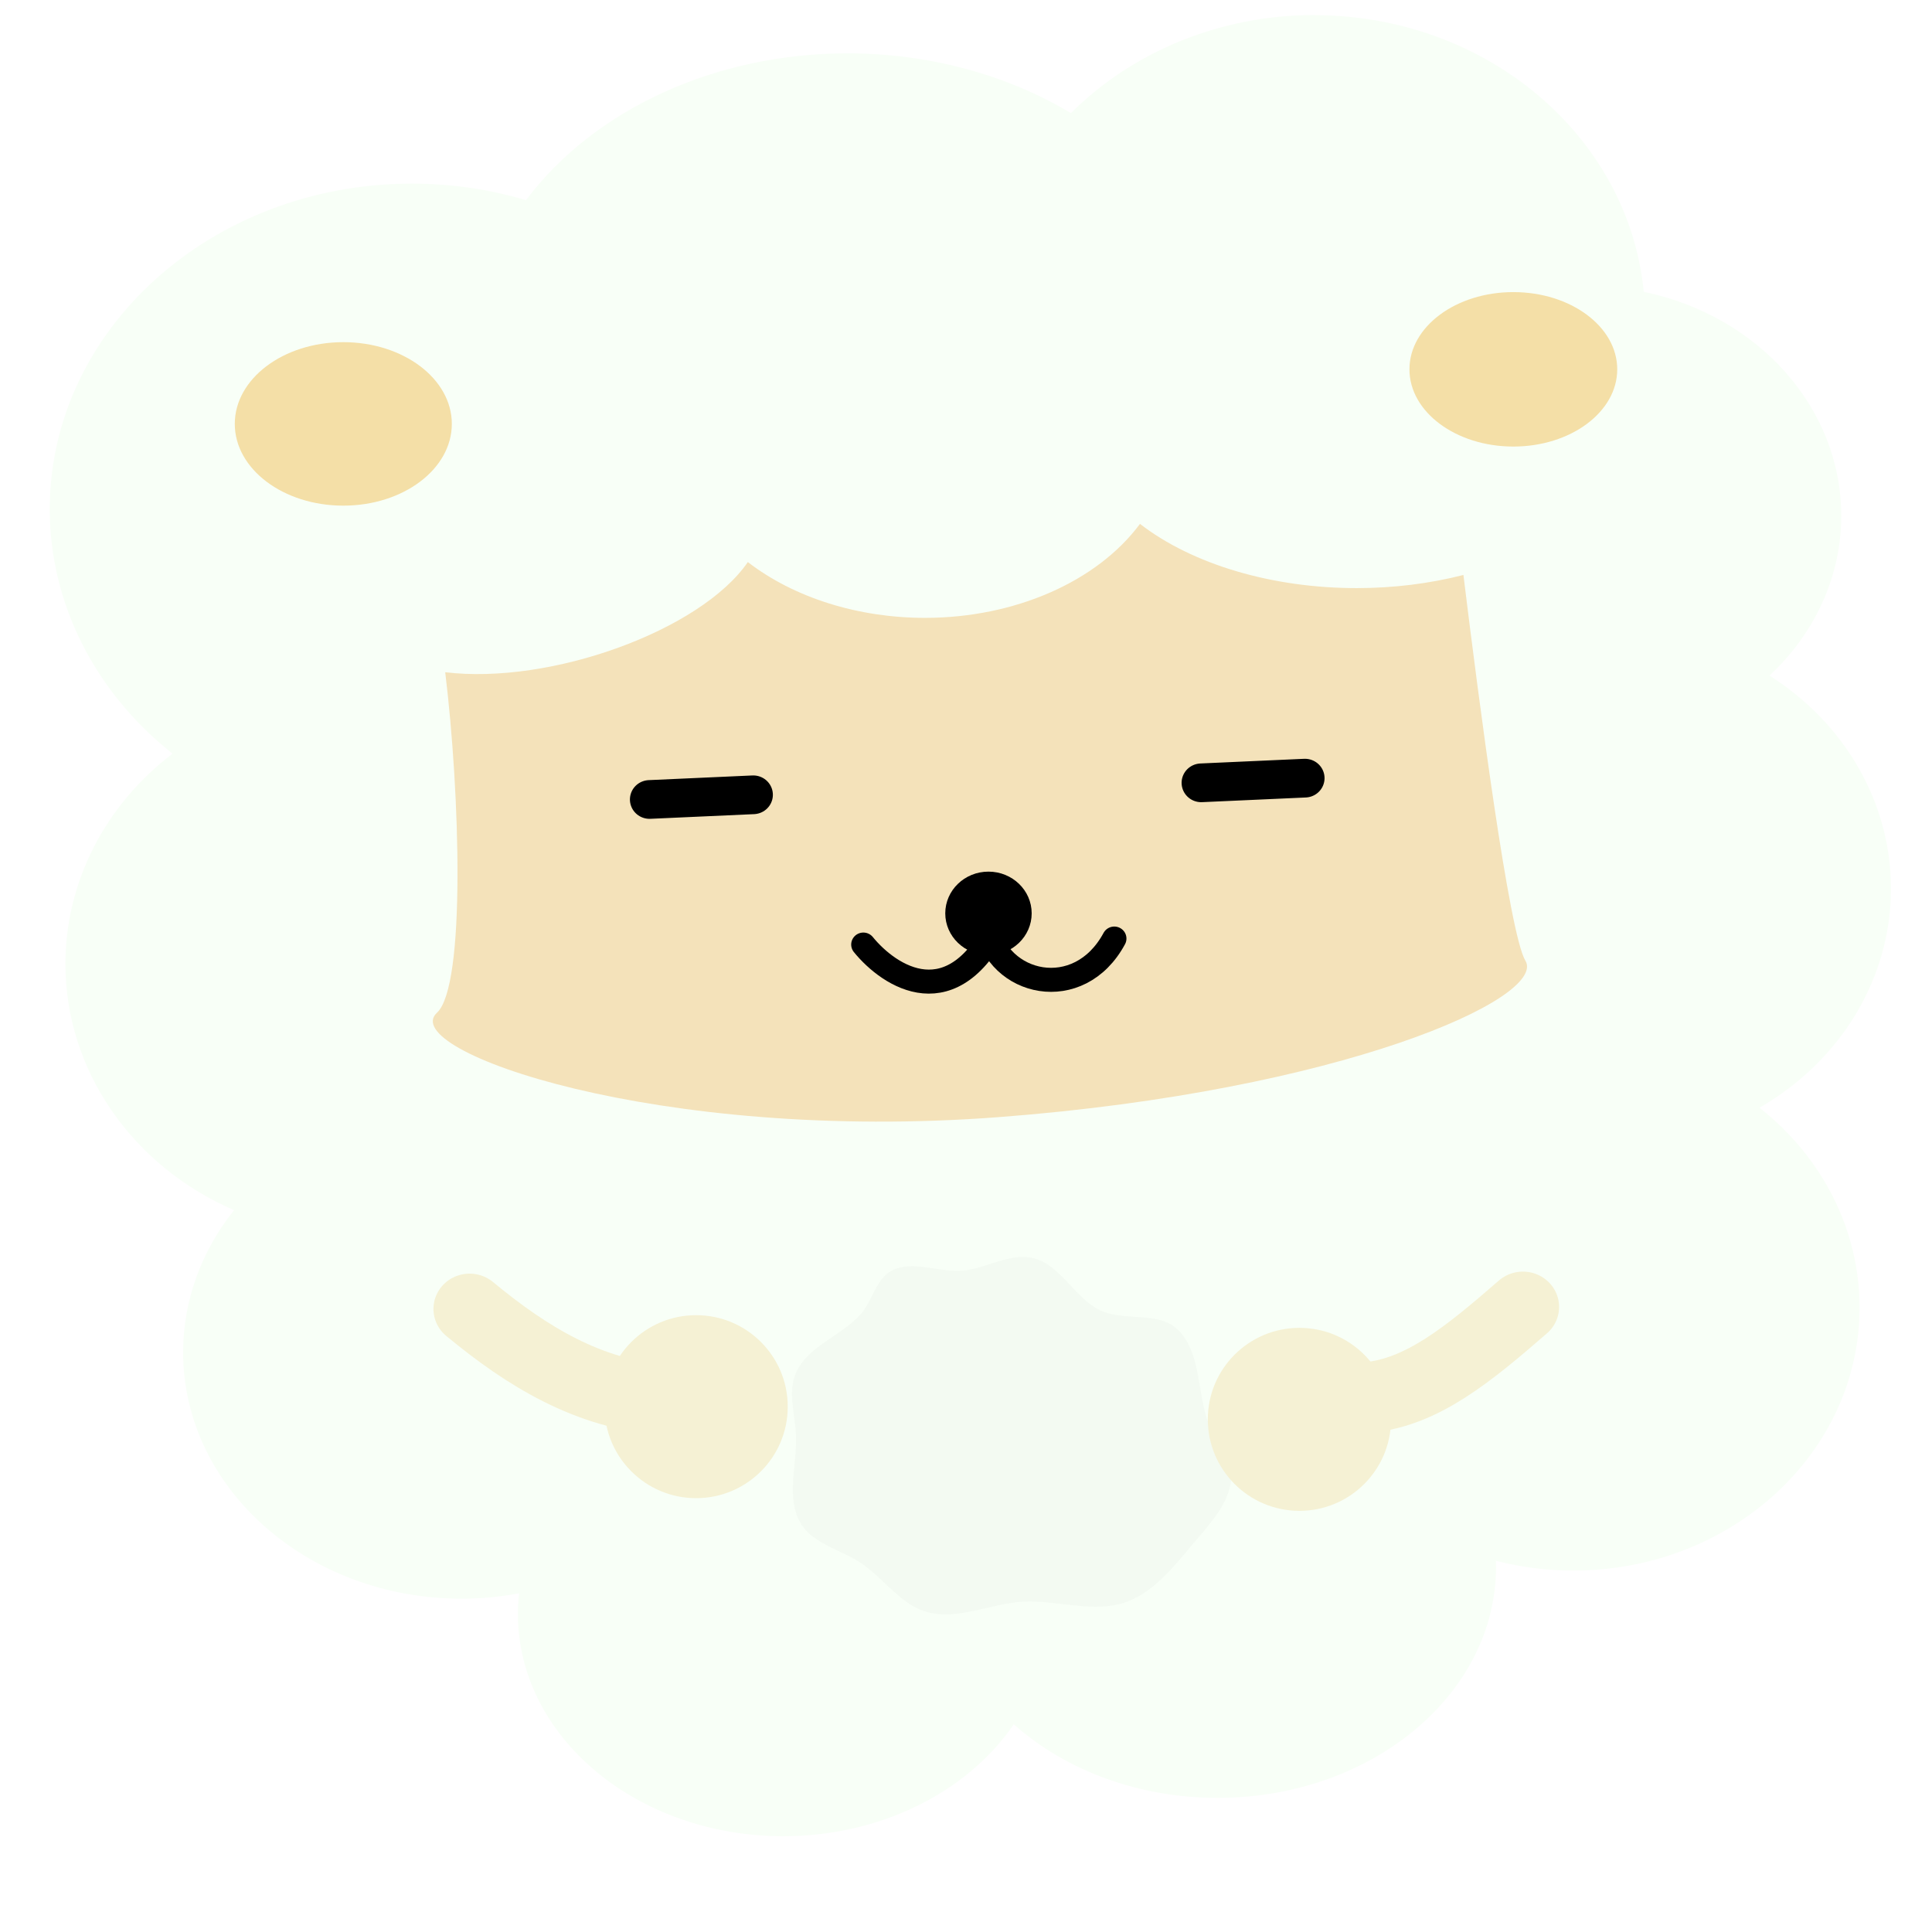
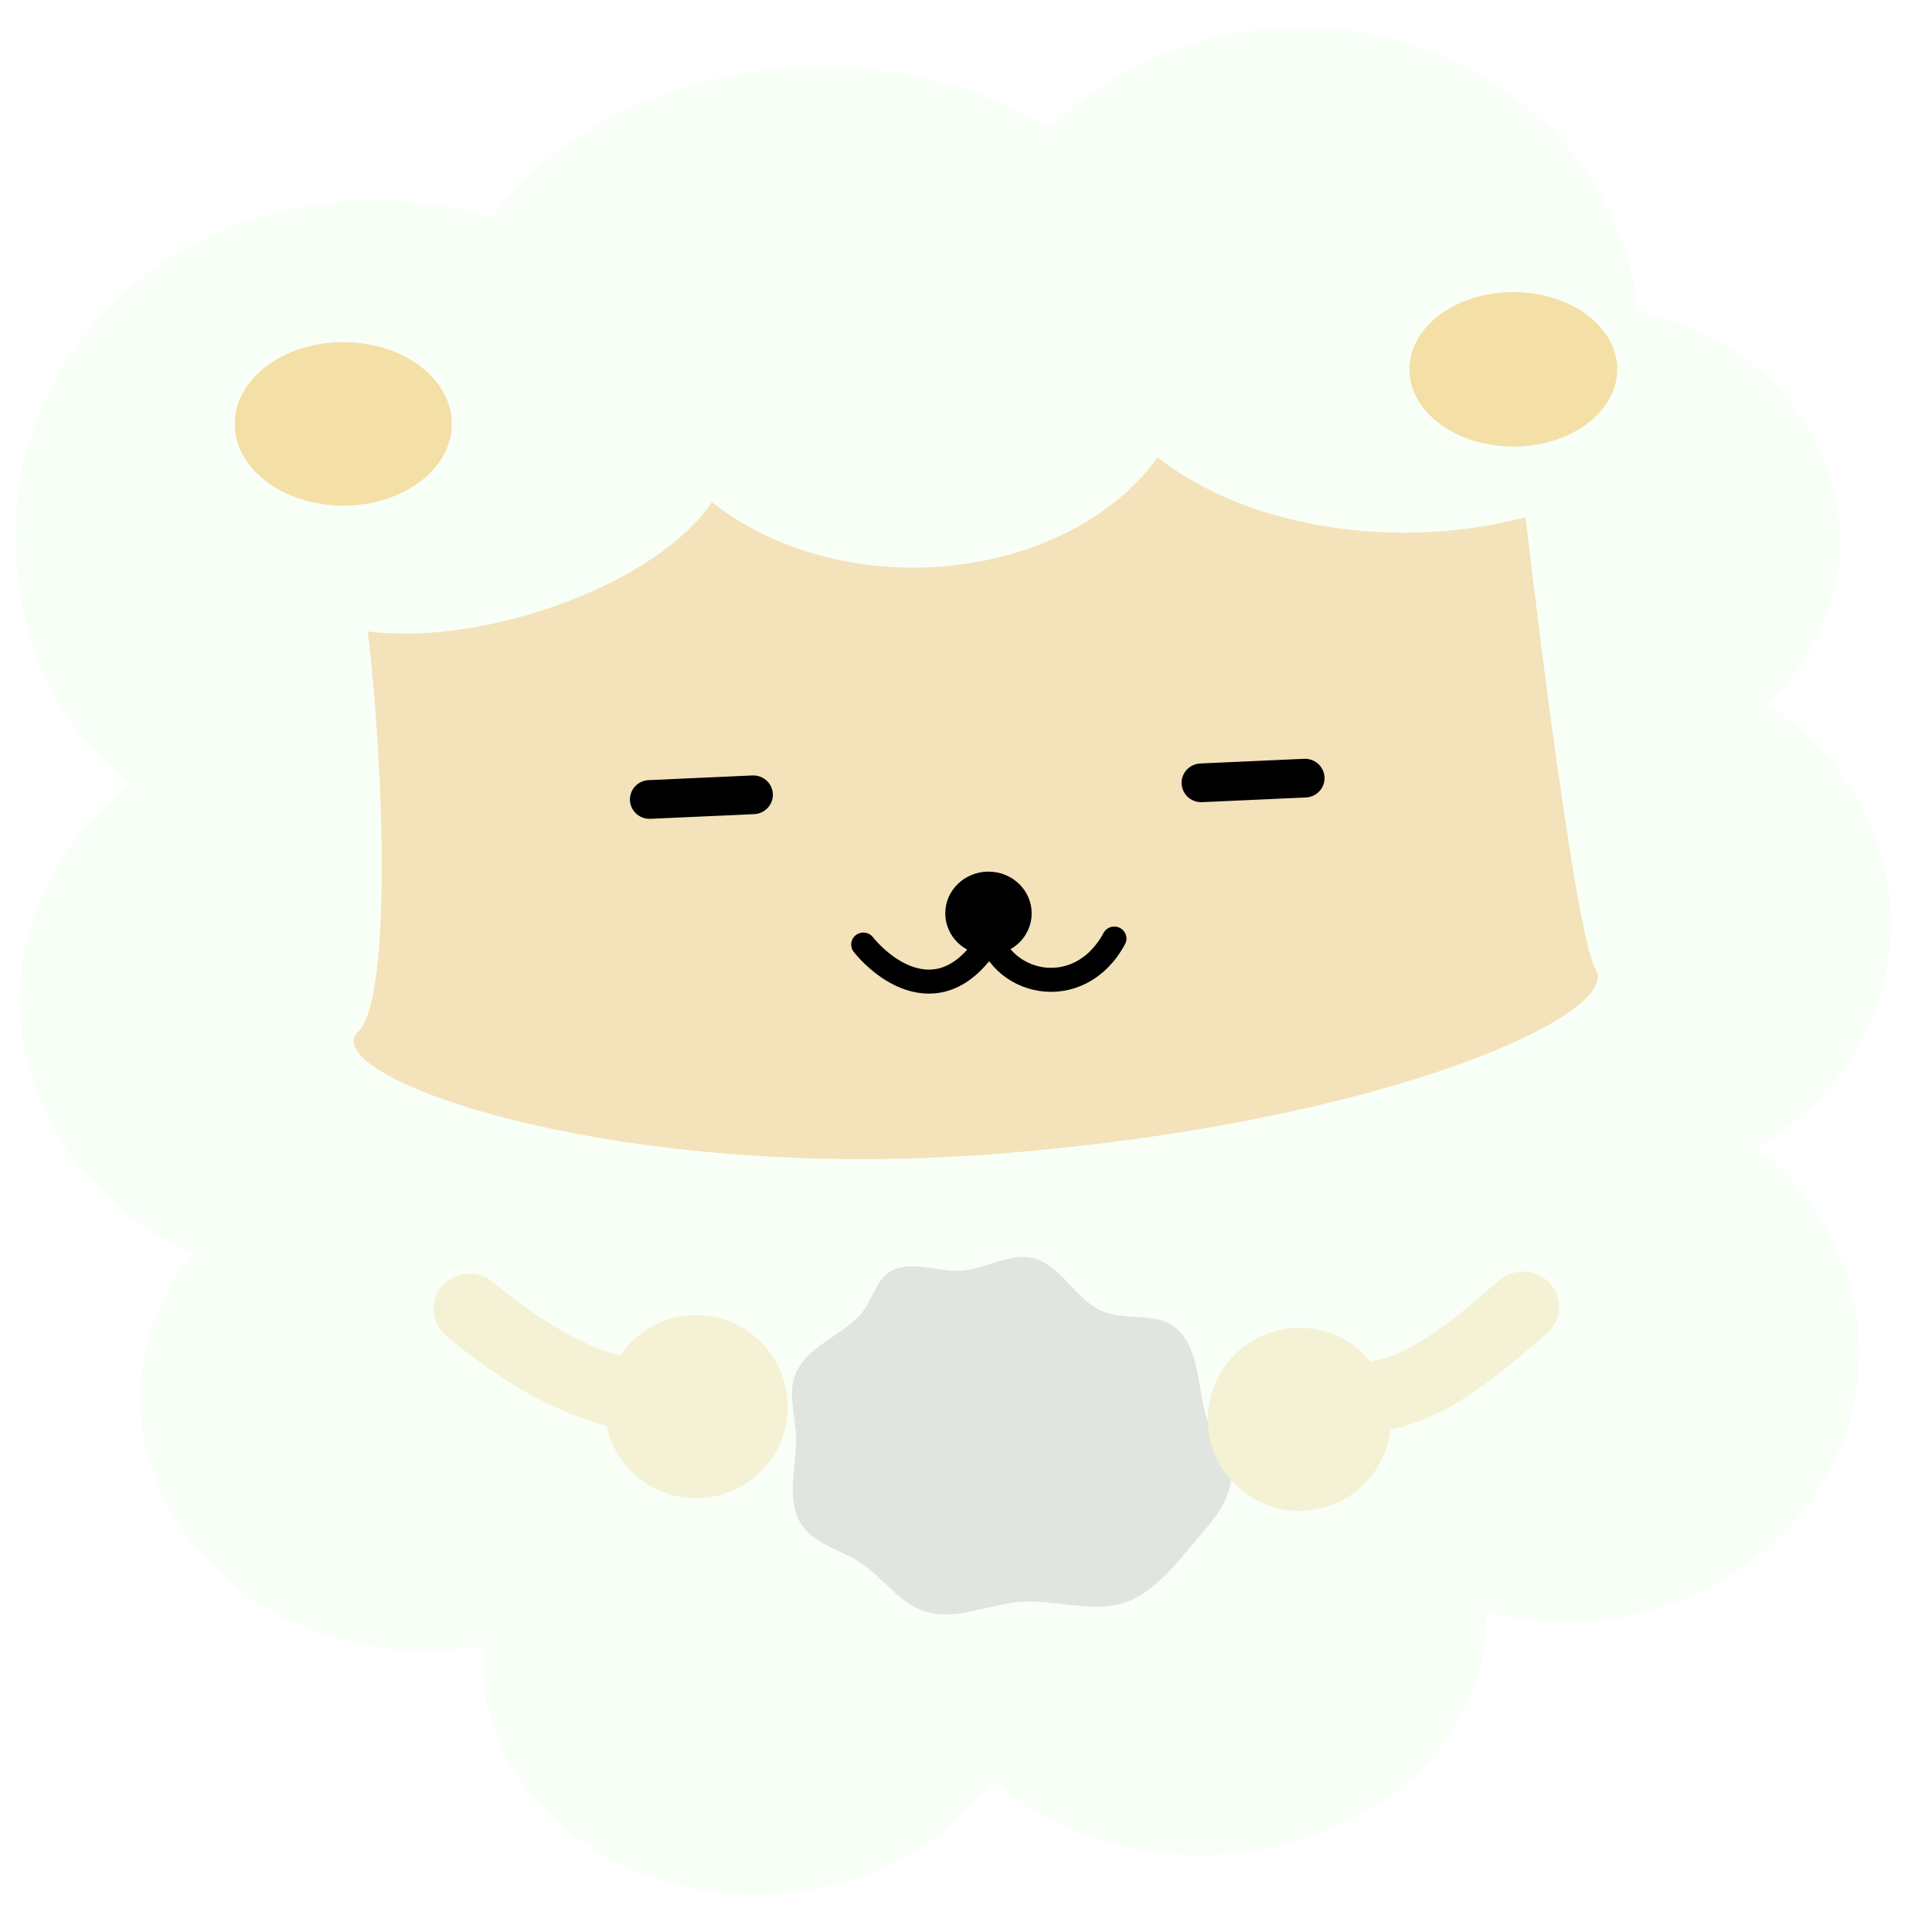
<svg xmlns="http://www.w3.org/2000/svg" xml:space="preserve" id="svg5" version="1.1" viewBox="0 0 65.623 64.923" height="1298.46" width="1312.454">
  <defs id="defs2" />
  <g id="layer79" style="display:inline" transform="matrix(1.256299,0,0,1.226846,-8.547911,-8.459608)">
    <g id="layer71" style="display:inline" shake="0">
-       <path id="path87533" style="display:inline;fill:#f8fff7;fill-opacity:1;stroke:none;stroke-width:1.323;stroke-linecap:round;stroke-dasharray:none;stroke-opacity:1" d="M 42.338,7.311 C 39.838,7.312 37.451,8.297 35.758,10.027 34.008,8.952 31.891,8.372 29.716,8.372 c -3.549,1.819e-4 -6.842,1.54 -8.691,4.065 -0.994,-0.304 -2.035,-0.458 -3.083,-0.458 -5.409,3.6e-5 -9.793,4.037 -9.793,9.016 1.136e-4,2.589 1.21,5.053 3.32,6.765 -1.833,1.43 -2.896,3.567 -2.896,5.822 4.687e-4,2.921 1.777,5.578 4.558,6.817 -0.895,1.15 -1.375,2.523 -1.376,3.931 -3.2e-5,3.769 3.372,6.824 7.531,6.824 0.521,-2.79e-4 1.041,-0.05 1.552,-0.147 -0.021,0.19 -0.031,0.381 -0.031,0.571 -1.7e-5,3.398 3.213,6.152 7.177,6.152 2.574,-2.04e-4 4.951,-1.182 6.229,-3.098 1.424,1.299 3.419,2.037 5.508,2.037 4.159,3.5e-5 7.531,-2.865 7.531,-6.399 -3.4e-5,-0.055 -9.43e-4,-0.11 -0.003,-0.165 0.68,0.179 1.383,0.271 2.089,0.271 4.276,-2.4e-5 7.743,-3.261 7.743,-7.283 -2e-5,-2.127 -0.989,-4.148 -2.706,-5.531 2.21,-1.303 3.555,-3.597 3.555,-6.065 -3.2e-5,-2.36 -1.229,-4.568 -3.285,-5.898 1.245,-1.187 1.941,-2.774 1.941,-4.425 -1.5e-5,-2.962 -2.214,-5.532 -5.34,-6.2 -0.416,-4.337 -4.28,-7.659 -8.909,-7.659 z" />
+       <path id="path87533" style="display:inline;fill:#f8fff7;fill-opacity:1;stroke:none;stroke-width:1.323;stroke-linecap:round;stroke-dasharray:none;stroke-opacity:1" d="m 41.952,7.657 c -2.563,3.43e-4 -5.01,1.01 -6.746,2.784 -1.794,-1.102 -3.965,-1.697 -6.194,-1.697 -3.638,1.865e-4 -7.014,1.579 -8.909,4.167 -1.019,-0.311 -2.086,-0.47 -3.16,-0.47 -5.545,3.7e-5 -9.713,4.138 -9.713,9.242 1.165e-4,2.654 0.914,5.181 3.077,6.935 -1.879,1.466 -2.969,3.656 -2.969,5.968 4.805e-4,2.994 1.822,5.718 4.672,6.989 -0.917,1.179 -1.41,2.587 -1.41,4.029 -3.3e-5,3.863 3.456,6.995 7.72,6.995 0.535,-2.86e-4 1.068,-0.051 1.591,-0.151 -0.021,0.195 -0.032,0.39 -0.032,0.586 -1.7e-5,3.483 3.294,6.307 7.358,6.307 2.639,-2.09e-4 5.076,-1.212 6.386,-3.176 1.46,1.332 3.505,2.088 5.647,2.088 4.264,3.6e-5 7.72,-2.937 7.72,-6.56 -3.5e-5,-0.056 -9.66e-4,-0.113 -0.003,-0.169 0.697,0.184 1.417,0.277 2.141,0.278 4.384,-2.5e-5 7.938,-3.343 7.938,-7.466 -2e-5,-2.181 -1.013,-4.252 -2.774,-5.671 2.266,-1.336 3.644,-3.687 3.644,-6.218 -3.2e-5,-2.419 -1.26,-4.682 -3.367,-6.047 1.276,-1.217 1.99,-2.843 1.99,-4.537 -1.5e-5,-3.036 -2.269,-5.671 -5.474,-6.356 -0.426,-4.446 -4.387,-7.852 -9.133,-7.852 z" />
    </g>
-     <g id="layer86" style="stroke:none;fill:#000000;fill-opacity:0.21" mode="growl">
-       <path style="opacity:1;fill:#000000;fill-opacity:0.023;stroke:none;stroke-width:1.066;stroke-linecap:round;stroke-dasharray:none;stroke-opacity:1" d="m 32.829,42.073 c 0.645,-0.058 1.285,-0.506 1.914,-0.346 0.739,0.189 1.115,1.101 1.801,1.441 0.643,0.319 1.557,0.023 2.083,0.519 0.655,0.617 0.536,1.739 0.844,2.594 0.19,0.525 0.66,0.998 0.619,1.556 -0.052,0.713 -0.622,1.295 -1.069,1.844 -0.494,0.607 -1.023,1.279 -1.745,1.556 -0.879,0.337 -1.878,-0.052 -2.814,-3e-6 -0.867,0.048 -1.751,0.521 -2.589,0.288 -0.699,-0.194 -1.153,-0.899 -1.745,-1.326 -0.553,-0.399 -1.355,-0.55 -1.689,-1.153 -0.38,-0.686 -0.094,-1.575 -0.113,-2.363 -0.014,-0.595 -0.236,-1.242 0,-1.787 0.318,-0.733 1.223,-1.015 1.745,-1.614 0.322,-0.37 0.414,-0.983 0.844,-1.21 0.567,-0.299 1.278,0.057 1.914,0 z" id="path123823" />
+     <g id="layer86" style="stroke:none;fill:#000000;fill-opacity:0.098" mode="growl" shake="0.1" scale-to="1.1">
+       <path style="opacity:1;fill:#000000;fill-opacity:0.098;stroke:none;stroke-width:1.066;stroke-linecap:round;stroke-dasharray:none;stroke-opacity:1" d="m 32.829,42.073 c 0.645,-0.058 1.285,-0.506 1.914,-0.346 0.739,0.189 1.115,1.101 1.801,1.441 0.643,0.319 1.557,0.023 2.083,0.519 0.655,0.617 0.536,1.739 0.844,2.594 0.19,0.525 0.66,0.998 0.619,1.556 -0.052,0.713 -0.622,1.295 -1.069,1.844 -0.494,0.607 -1.023,1.279 -1.745,1.556 -0.879,0.337 -1.878,-0.052 -2.814,-3e-6 -0.867,0.048 -1.751,0.521 -2.589,0.288 -0.699,-0.194 -1.153,-0.899 -1.745,-1.326 -0.553,-0.399 -1.355,-0.55 -1.689,-1.153 -0.38,-0.686 -0.094,-1.575 -0.113,-2.363 -0.014,-0.595 -0.236,-1.242 0,-1.787 0.318,-0.733 1.223,-1.015 1.745,-1.614 0.322,-0.37 0.414,-0.983 0.844,-1.21 0.567,-0.299 1.278,0.057 1.914,0 z" id="path123823" />
    </g>
-     <g id="layer70" style="display:inline;fill:#f4e2ba;fill-opacity:1" transform="matrix(1.254755,0,0,1.269024,-2.4258,-4.1235)" color="eyes" shake="0.5" go-left="0.06" go-right="0.06">
-       <path id="path81470" style="display:inline;fill:#f4e2ba;fill-opacity:1;stroke:none;stroke-width:0.758;stroke-linecap:round;stroke-dasharray:none;stroke-opacity:1" d="m 31.92,20.111 c -0.926,1.264 -2.703,2.051 -4.634,2.051 -1.441,-2.07e-4 -2.82,-0.44 -3.816,-1.217 -1.013,1.492 -4.244,2.681 -6.521,2.403 0.317,2.624 0.448,6.846 -0.178,7.429 -0.872,0.813 4.749,2.845 12.114,2.276 7.365,-0.569 11.823,-2.601 11.339,-3.413 -0.349,-0.586 -0.999,-5.633 -1.335,-8.414 -0.728,0.189 -1.51,0.287 -2.299,0.287 -1.82,-1.5e-4 -3.54,-0.516 -4.67,-1.401 z" />
-       <ellipse style="opacity:1;fill:#000000;fill-opacity:1;stroke:none;stroke-width:1.721;stroke-linecap:round;stroke-dasharray:none;stroke-opacity:1" id="path115568" cx="28.655" cy="28.608" rx="0.931" ry="0.91" />
-       <path style="opacity:1;fill:none;fill-opacity:1;stroke:#000000;stroke-width:0.524;stroke-linecap:round;stroke-dasharray:none;stroke-opacity:1" d="m 28.909,28.753 c -1.014,2.16 -2.389,1.234 -2.95,0.536" id="path115570" />
-       <path style="opacity:1;fill:none;fill-opacity:1;stroke:#000000;stroke-width:0.524;stroke-linecap:round;stroke-dasharray:none;stroke-opacity:1" d="m 28.612,28.872 c 0.232,1.308 1.993,1.718 2.754,0.286" id="path115680" />
-     </g>
-     <g id="layer74" transform="matrix(1.254755,0,0,1.269024,-3.524448,-3.214383)" style="display:none" mode="idle" scale="0">
-       <g id="layer75" transform="matrix(0.3909774,0,0,0.3909774,16.35065,18.01102)" go-left="0.1" go-right="0.03">
-         <g id="layer77">
-           <circle style="fill:#000000;fill-opacity:1;stroke:none;stroke-width:3.518;stroke-linecap:round;stroke-dasharray:none;stroke-opacity:1" id="path107145" cx="17.773" cy="18.894" r="3.29" />
+     <g id="layer70" style="display:inline;fill:#f4e2ba;fill-opacity:1" transform="matrix(1.254755,0,0,1.269024,-2.4258,-4.1235)" color="eyes" shake="0.05" go-left="0.06" go-right="0.06">
+       <g id="layer2" style="display:inline;stroke-width:0.865" transform="matrix(0.9061369,0,0,0.9252299,-1.791523,-1.140239)" update-origin="true" scale-from="0.7">
+         <path id="path81470" style="display:inline;fill:#f4e2ba;fill-opacity:1;stroke:none;stroke-width:0.656;stroke-linecap:round;stroke-dasharray:none;stroke-opacity:1" d="m 31.92,20.111 c -0.926,1.264 -2.703,2.051 -4.634,2.051 -1.441,-2.07e-4 -2.82,-0.44 -3.816,-1.217 -1.013,1.492 -4.244,2.681 -6.521,2.403 0.317,2.624 0.448,6.846 -0.178,7.429 -0.872,0.813 4.749,2.845 12.114,2.276 7.365,-0.569 11.823,-2.601 11.339,-3.413 -0.349,-0.586 -0.999,-5.633 -1.335,-8.414 -0.728,0.189 -1.51,0.287 -2.299,0.287 -1.82,-1.5e-4 -3.54,-0.516 -4.67,-1.401 z" transform="matrix(1.254755,0,0,1.269024,-2.425799,-4.1235)" />
+       </g>
+       <g id="layer1" style="display:inline" transform="matrix(0.7969682,0,0,0.7880072,1.933285,3.249347)">
+         <ellipse style="display:inline;fill:#000000;fill-opacity:1;opacity:1;stroke:none;stroke-width:1.721;stroke-linecap:round;stroke-dasharray:none;stroke-opacity:1" id="path115568" cx="28.655" cy="28.608" rx="0.931" ry="0.91" transform="matrix(1.254755,0,0,1.269024,-2.4258,-4.1235)" />
+         <path style="display:inline;fill:none;fill-opacity:1;opacity:1;stroke:#000000;stroke-width:0.524;stroke-linecap:round;stroke-dasharray:none;stroke-opacity:1" d="m 28.909,28.753 c -1.014,2.16 -2.389,1.234 -2.95,0.536" id="path115570" transform="matrix(1.254755,0,0,1.269024,-2.4258,-4.1235)" />
+         <path style="display:inline;fill:none;fill-opacity:1;opacity:1;stroke:#000000;stroke-width:0.524;stroke-linecap:round;stroke-dasharray:none;stroke-opacity:1" d="m 28.612,28.872 c 0.232,1.308 1.993,1.718 2.754,0.286" id="path115680" transform="matrix(1.254755,0,0,1.269024,-2.4258,-4.1235)" />
+       </g>
+       <g id="layer74" transform="translate(-0.8755878,0.7163902)" style="display:none" mode="idle" shake="0.1">
+         <g id="layer75" transform="matrix(0.3909774,0,0,0.3909774,16.35065,18.01102)" go-left="0.1" go-right="0.03">
+           <g id="layer77">
+             <circle style="fill:#000000;fill-opacity:1;stroke:none;stroke-width:3.518;stroke-linecap:round;stroke-dasharray:none;stroke-opacity:1" id="path107145" cx="17.773" cy="18.894" r="3.29" />
+           </g>
        </g>
-       </g>
-       <g id="g107263" transform="matrix(0.3909774,0,0,0.3909774,25.75517,17.58676)" go-right="0.1" go-left="0.03">
-         <g id="g107261">
-           <circle style="fill:#000000;fill-opacity:1;stroke:none;stroke-width:3.518;stroke-linecap:round;stroke-dasharray:none;stroke-opacity:1" id="circle107259" cx="24.246" cy="18.904" r="3.29" />
+         <g id="g107263" transform="matrix(0.3909774,0,0,0.3909774,25.75517,17.58676)" go-right="0.1" go-left="0.03">
+           <g id="g107261">
+             <circle style="fill:#000000;fill-opacity:1;stroke:none;stroke-width:3.518;stroke-linecap:round;stroke-dasharray:none;stroke-opacity:1" id="circle107259" cx="24.246" cy="18.904" r="3.29" />
+           </g>
        </g>
      </g>
    </g>
-     <g id="layer80" style="display:inline;opacity:1" transform="translate(-1.251925,4.139315)" go-left="0.06" go-right="0.06">
+     <g id="layer80" style="display:inline;opacity:1" transform="translate(-1.251925,4.139315)" go-left="0.06" go-right="0.06" shake="0.1">
      <path style="fill:#f5f1d4;fill-opacity:1;stroke:#f5f1d4;stroke-width:1.956;stroke-linecap:round;stroke-dasharray:none;stroke-opacity:1" d="m 49.231,38.938 c -1.486,1.323 -2.725,2.359 -4.179,2.504" id="path109643" />
      <ellipse style="fill:#f5f1d4;fill-opacity:1;stroke:none;stroke-width:1.956;stroke-linecap:round;stroke-dasharray:none;stroke-opacity:1" id="ellipse109645" cx="-43.188" cy="42.05" rx="2.477" ry="2.533" transform="scale(-1,1)" />
      <path style="display:inline;fill:#f5f1d4;fill-opacity:1;stroke:#f5f1d4;stroke-width:1.956;stroke-linecap:round;stroke-dasharray:none;stroke-opacity:1" d="m 20.753,38.994 c 1.559,1.323 3.224,2.359 5.215,2.504" id="path109533" />
      <ellipse style="display:inline;fill:#f5f1d4;fill-opacity:1;stroke:none;stroke-width:1.956;stroke-linecap:round;stroke-dasharray:none;stroke-opacity:1" id="path109641" cx="26.877" cy="41.699" rx="2.477" ry="2.533" />
    </g>
-     <g id="layer73" color="eyes" shake="0.2" mode="cheeks" go-left="0.05" go-right="0.05">
+     <g id="layer73" color="eyes" shake="0.1" mode="cheeks" go-left="0.05" go-right="0.05" scale-from="0.5" scale-to="1.2">
      <g id="layer83" style="display:inline" update-origin="true">
        <ellipse style="display:inline;fill:#f4dfa7;fill-opacity:1;stroke:none;stroke-width:1.141;stroke-linecap:round;stroke-dasharray:none;stroke-opacity:1" id="path102546" cx="16.086" cy="18.631" rx="2.934" ry="2.263" />
      </g>
      <g id="layer84" update-origin="true">
        <ellipse style="display:inline;fill:#f4dfa7;fill-opacity:1;stroke:none;stroke-width:1.085;stroke-linecap:round;stroke-dasharray:none;stroke-opacity:1" id="ellipse102617" cx="47.72" cy="17.12" rx="2.809" ry="2.138" />
      </g>
    </g>
-     <g id="g120210" transform="matrix(1.254755,0,0,1.269024,-3.524448,-3.214383)" style="display:inline" mode="force-fart">
+     <g id="g120210" transform="matrix(1.254755,0,0,1.269024,-3.524448,-3.214383)" style="display:inline" mode="force-fart" shake="0.1">
      <g id="g120202" transform="matrix(0.3909774,0,0,0.3909774,16.35065,18.01102)">
        <g id="g120200">
          <path style="display:inline;opacity:1;fill:#000000;fill-opacity:1;stroke:#000000;stroke-width:2.16;stroke-linecap:round;stroke-dasharray:none;stroke-opacity:1" d="m 15.03,18.918 5.718,-0.261" id="path120214" />
        </g>
      </g>
      <g id="g120208" transform="matrix(0.3909774,0,0,0.3909774,25.75517,17.58676)">
        <g id="g120206">
          <path style="opacity:1;fill:#000000;fill-opacity:1;stroke:#000000;stroke-width:2.16;stroke-linecap:round;stroke-dasharray:none;stroke-opacity:1" d="m 21.38,19.074 5.718,-0.261" id="path120212" />
        </g>
      </g>
    </g>
  </g>
</svg>
